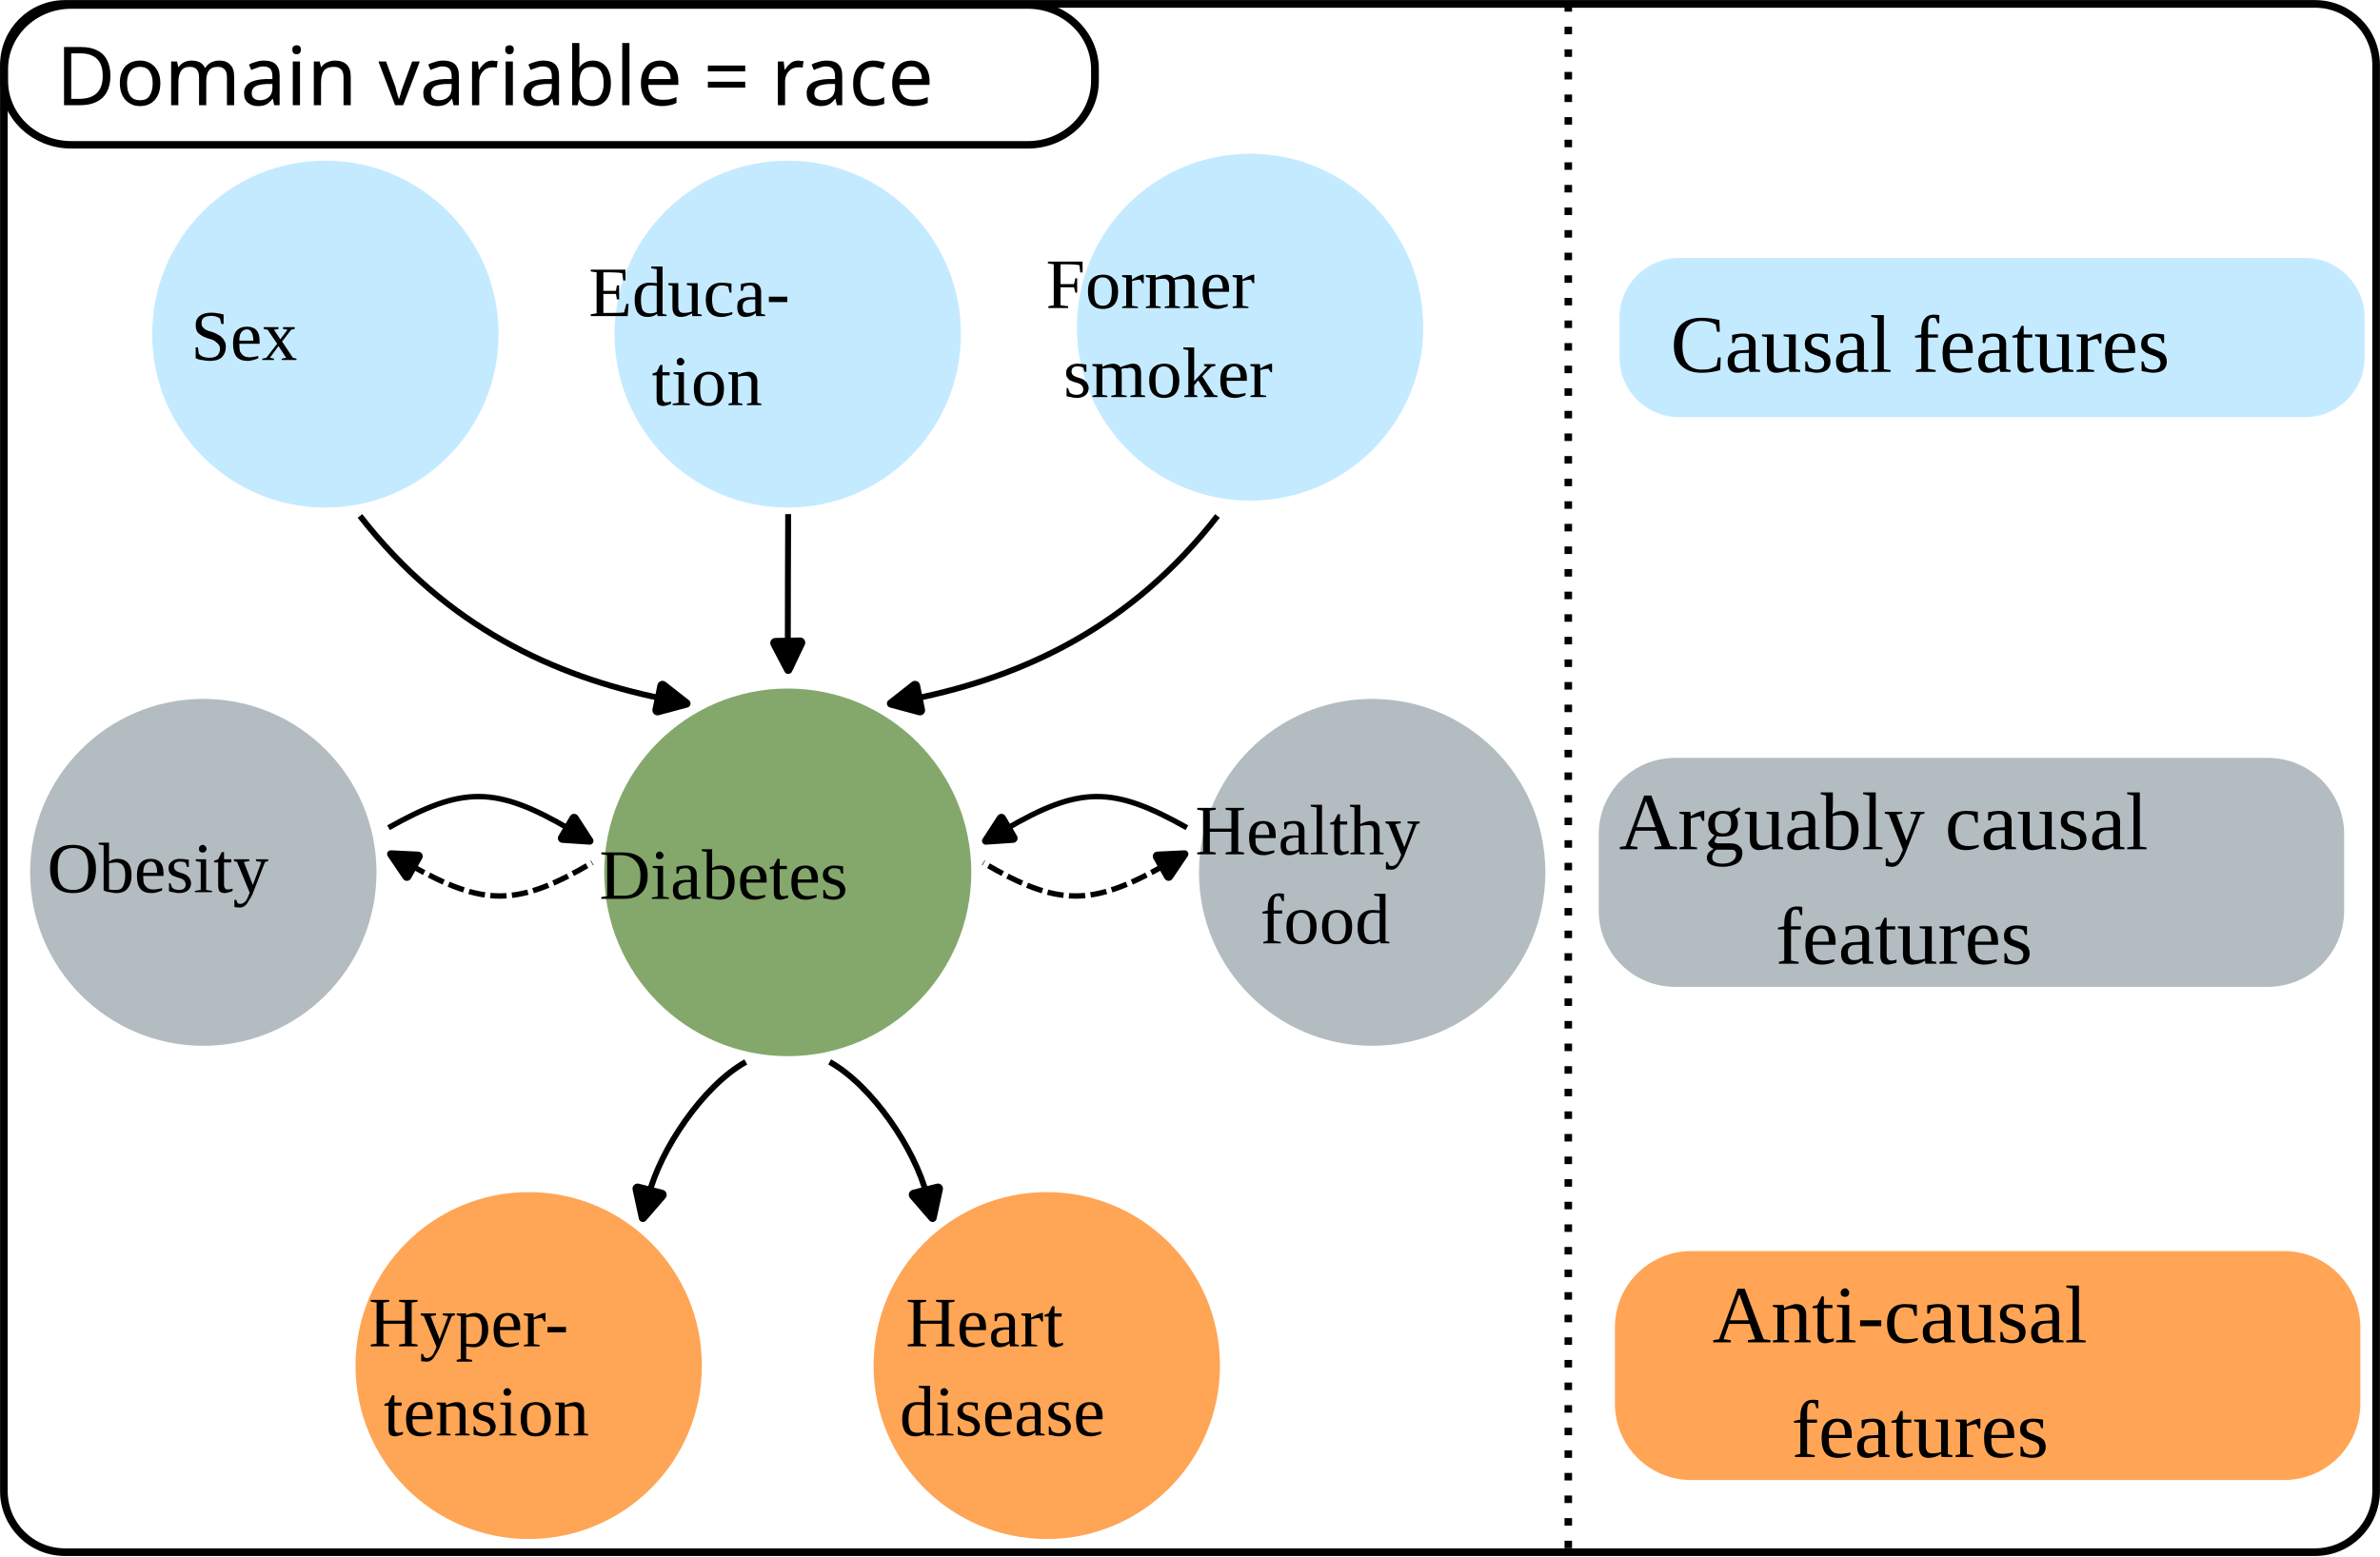
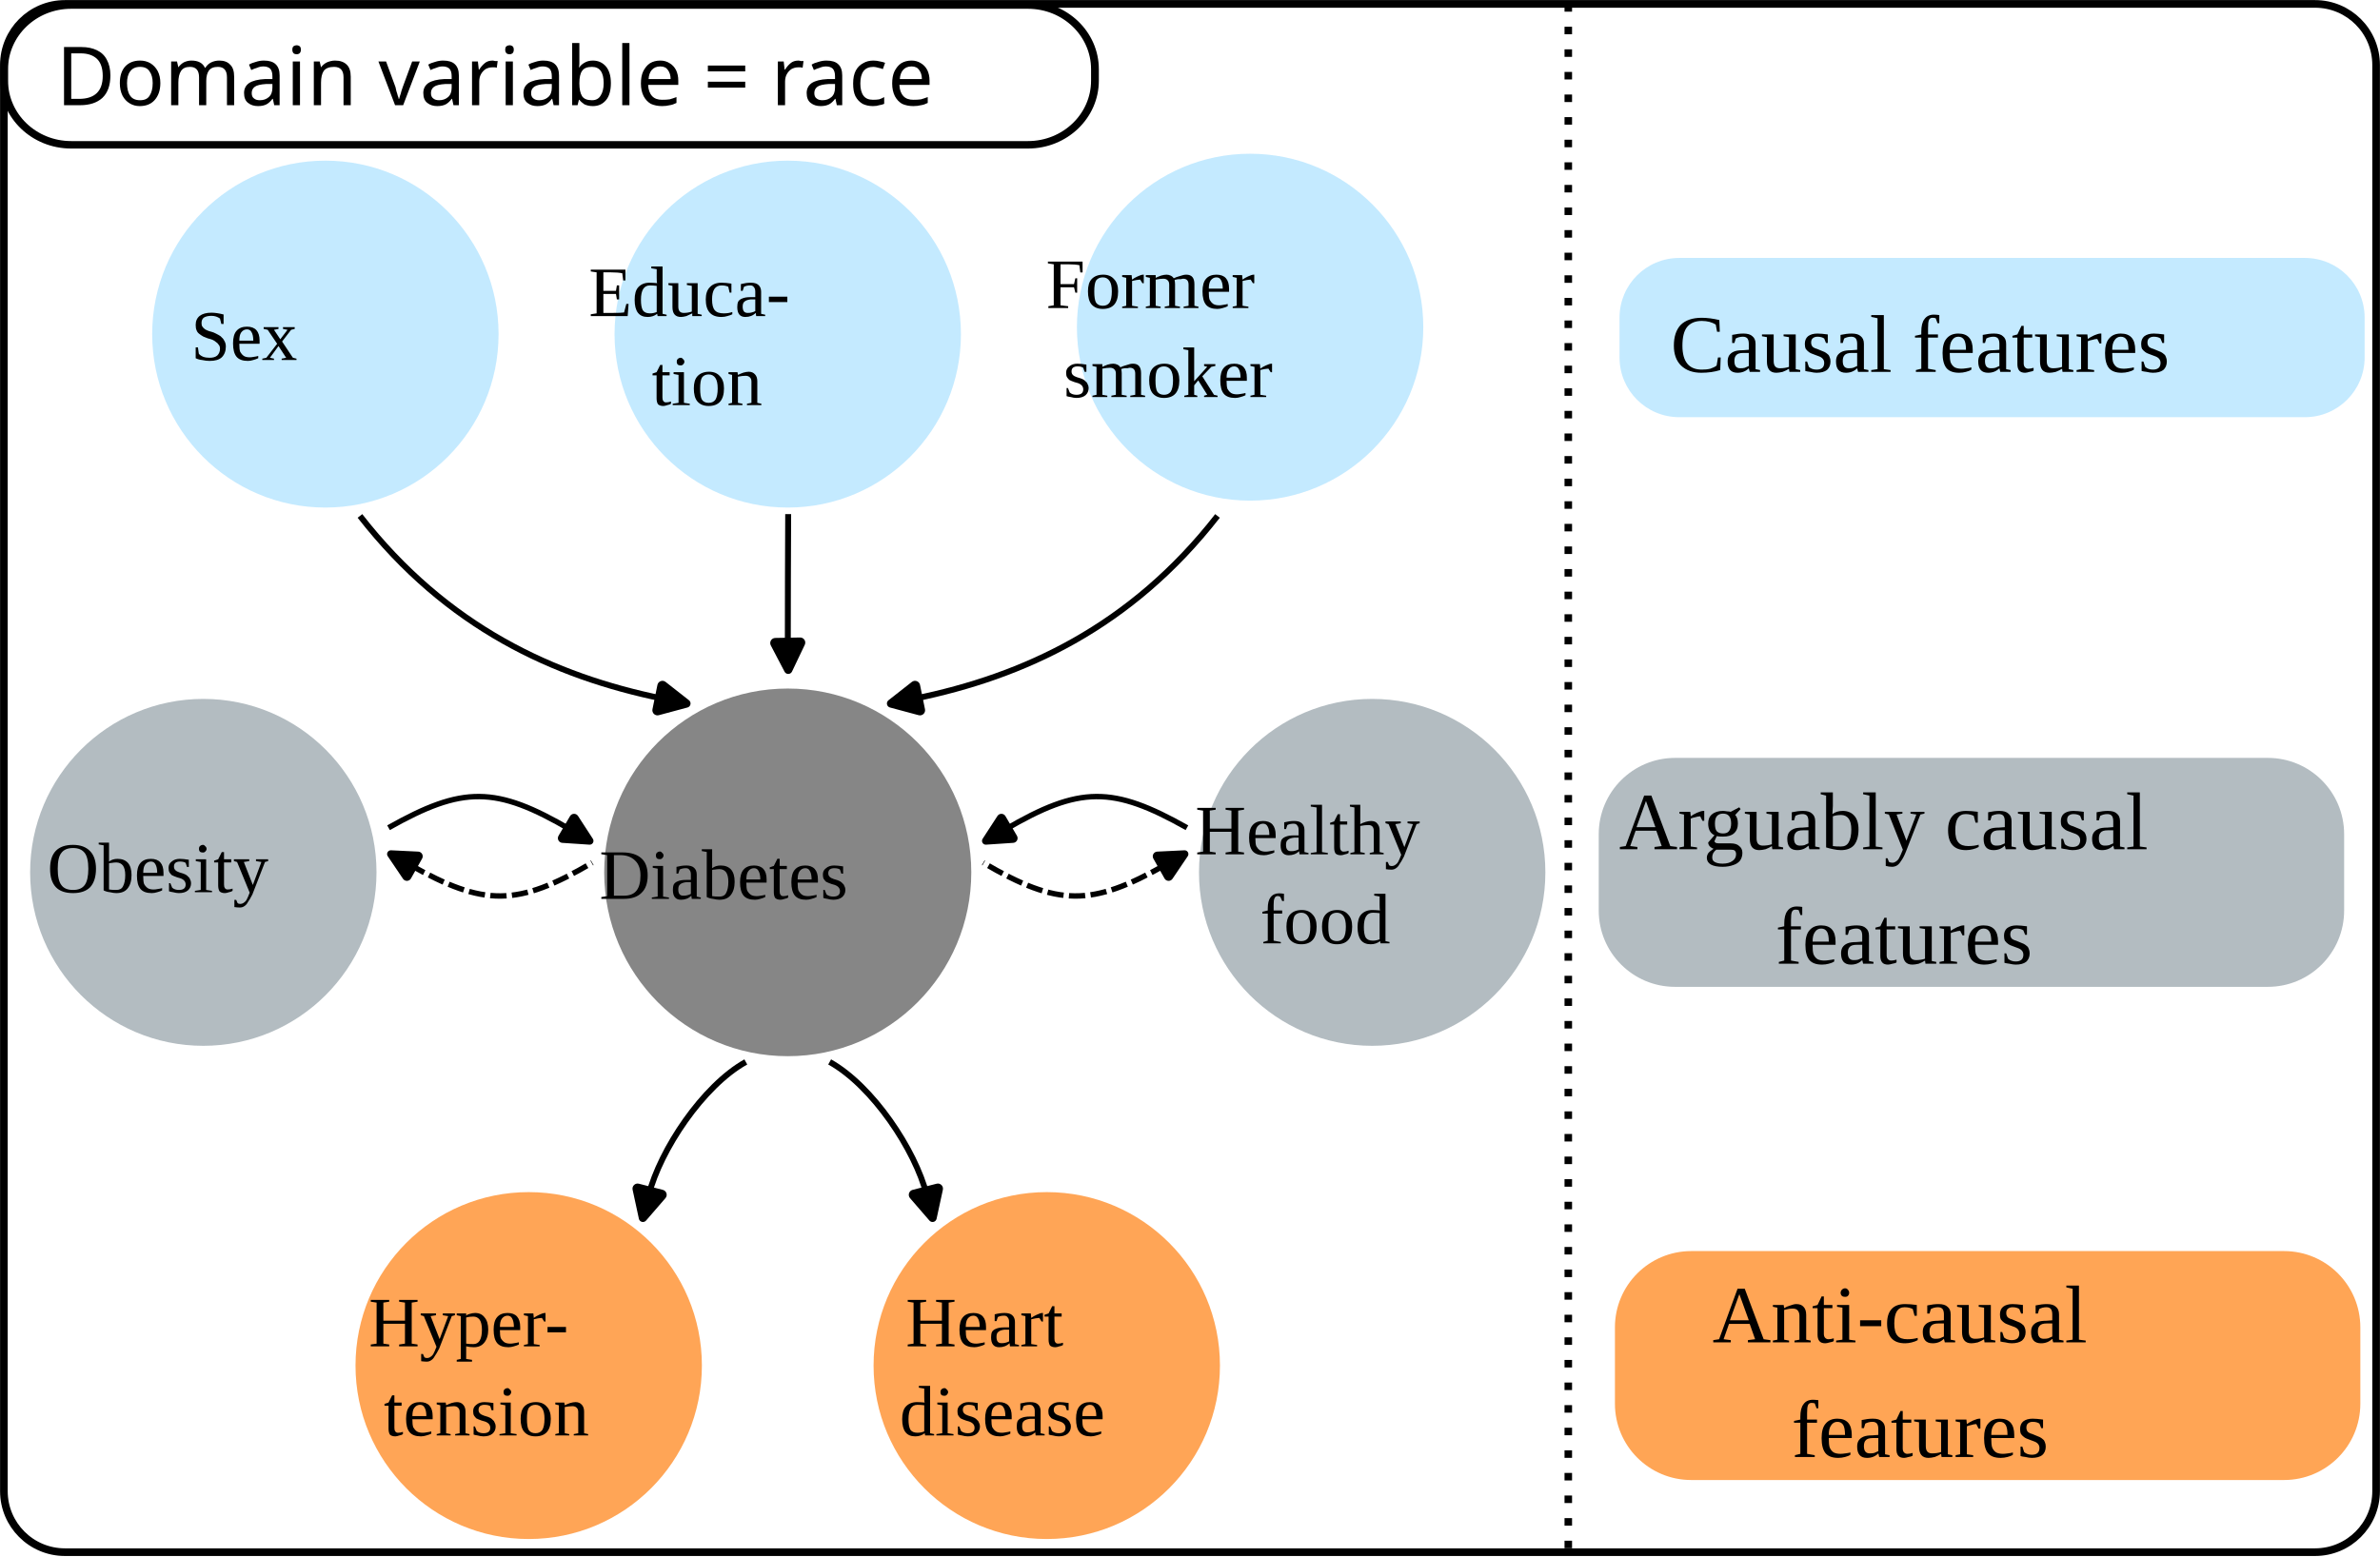
<svg xmlns="http://www.w3.org/2000/svg" width="82.55mm" height="53.988mm" viewBox="0 0 82.55 53.988" version="1.1" id="svg1">
  <defs id="defs1">
    <marker style="overflow:visible" id="RoundedArrow-3-0-2" refX="0" refY="0" orient="auto-start-reverse" markerWidth="1" markerHeight="1" viewBox="0 0 1 1" preserveAspectRatio="xMidYMid">
      <path transform="scale(0.7)" d="m -0.211,-4.106 6.422,3.211 a 1,1 90 0 1 0,1.789 L -0.211,4.106 A 1.236,1.236 31.717 0 1 -2,3 v -6 a 1.236,1.236 148.283 0 1 1.789,-1.106 z" style="fill:context-stroke;fill-rule:evenodd;stroke:none" id="path8-6-4-6" />
    </marker>
    <marker style="overflow:visible" id="RoundedArrow-3-0-27" refX="0" refY="0" orient="auto-start-reverse" markerWidth="1" markerHeight="1" viewBox="0 0 1 1" preserveAspectRatio="xMidYMid">
      <path transform="scale(0.7)" d="m -0.211,-4.106 6.422,3.211 a 1,1 90 0 1 0,1.789 L -0.211,4.106 A 1.236,1.236 31.717 0 1 -2,3 v -6 a 1.236,1.236 148.283 0 1 1.789,-1.106 z" style="fill:context-stroke;fill-rule:evenodd;stroke:none" id="path8-6-4-1" />
    </marker>
    <marker style="overflow:visible" id="RoundedArrow-3-1-5" refX="0" refY="0" orient="auto-start-reverse" markerWidth="1" markerHeight="1" viewBox="0 0 1 1" preserveAspectRatio="xMidYMid">
      <path transform="scale(0.7)" d="m -0.211,-4.106 6.422,3.211 a 1,1 90 0 1 0,1.789 L -0.211,4.106 A 1.236,1.236 31.717 0 1 -2,3 v -6 a 1.236,1.236 148.283 0 1 1.789,-1.106 z" style="fill:context-stroke;fill-rule:evenodd;stroke:none" id="path8-6-5-2" />
    </marker>
    <marker style="overflow:visible" id="RoundedArrow-3-0-27-5" refX="0" refY="0" orient="auto-start-reverse" markerWidth="1" markerHeight="1" viewBox="0 0 1 1" preserveAspectRatio="xMidYMid">
      <path transform="scale(0.7)" d="m -0.211,-4.106 6.422,3.211 a 1,1 90 0 1 0,1.789 L -0.211,4.106 A 1.236,1.236 31.717 0 1 -2,3 v -6 a 1.236,1.236 148.283 0 1 1.789,-1.106 z" style="fill:context-stroke;fill-rule:evenodd;stroke:none" id="path8-6-4-1-6" />
    </marker>
    <marker style="overflow:visible" id="RoundedArrow-3-0-2-1-3" refX="0" refY="0" orient="auto-start-reverse" markerWidth="1" markerHeight="1" viewBox="0 0 1 1" preserveAspectRatio="xMidYMid">
      <path transform="scale(0.7)" d="m -0.211,-4.106 6.422,3.211 a 1,1 90 0 1 0,1.789 L -0.211,4.106 A 1.236,1.236 31.717 0 1 -2,3 v -6 a 1.236,1.236 148.283 0 1 1.789,-1.106 z" style="fill:context-stroke;fill-rule:evenodd;stroke:none" id="path8-6-4-6-1-4" />
    </marker>
    <marker style="overflow:visible" id="RoundedArrow-3-47" refX="0" refY="0" orient="auto-start-reverse" markerWidth="1" markerHeight="1" viewBox="0 0 1 1" preserveAspectRatio="xMidYMid">
      <path transform="scale(0.7)" d="m -0.211,-4.106 6.422,3.211 a 1,1 90 0 1 0,1.789 L -0.211,4.106 A 1.236,1.236 31.717 0 1 -2,3 v -6 a 1.236,1.236 148.283 0 1 1.789,-1.106 z" style="fill:context-stroke;fill-rule:evenodd;stroke:none" id="path8-6-0" />
    </marker>
    <marker style="overflow:visible" id="RoundedArrow-3-47-0" refX="0" refY="0" orient="auto-start-reverse" markerWidth="1" markerHeight="1" viewBox="0 0 1 1" preserveAspectRatio="xMidYMid">
      <path transform="scale(0.7)" d="m -0.211,-4.106 6.422,3.211 a 1,1 90 0 1 0,1.789 L -0.211,4.106 A 1.236,1.236 31.717 0 1 -2,3 v -6 a 1.236,1.236 148.283 0 1 1.789,-1.106 z" style="fill:context-stroke;fill-rule:evenodd;stroke:none" id="path8-6-0-1" />
    </marker>
    <marker style="overflow:visible" id="RoundedArrow-3-1-5-8" refX="0" refY="0" orient="auto-start-reverse" markerWidth="1" markerHeight="1" viewBox="0 0 1 1" preserveAspectRatio="xMidYMid">
      <path transform="scale(0.7)" d="m -0.211,-4.106 6.422,3.211 a 1,1 90 0 1 0,1.789 L -0.211,4.106 A 1.236,1.236 31.717 0 1 -2,3 v -6 a 1.236,1.236 148.283 0 1 1.789,-1.106 z" style="fill:context-stroke;fill-rule:evenodd;stroke:none" id="path8-6-5-2-7" />
    </marker>
    <marker style="overflow:visible" id="RoundedArrow-3-0-2-0" refX="0" refY="0" orient="auto-start-reverse" markerWidth="1" markerHeight="1" viewBox="0 0 1 1" preserveAspectRatio="xMidYMid">
      <path transform="scale(0.7)" d="m -0.211,-4.106 6.422,3.211 a 1,1 90 0 1 0,1.789 L -0.211,4.106 A 1.236,1.236 31.717 0 1 -2,3 v -6 a 1.236,1.236 148.283 0 1 1.789,-1.106 z" style="fill:context-stroke;fill-rule:evenodd;stroke:none" id="path8-6-4-6-2" />
    </marker>
  </defs>
  <g id="layer1" transform="translate(-186.8921,8.884751)">
    <text xml:space="preserve" style="font-size:7.056px;text-align:center;text-anchor:middle;fill:#000000;fill-opacity:0.571;stroke:none;stroke-width:0.665;stroke-opacity:1" x="195.575" y="-21.907" id="text11">
      <tspan id="tspan11" style="font-size:7.056px;fill:#000000;stroke-width:0.665" x="195.575" y="-21.907" />
    </text>
    <text xml:space="preserve" style="font-size:4.939px;text-align:center;text-anchor:middle;fill:#000000;fill-opacity:1;stroke:none;stroke-width:0.665;stroke-dasharray:none;stroke-opacity:1" x="167.975" y="26.425" id="text6">
      <tspan style="font-size:4.939px;fill:#000000;fill-opacity:1;stroke-width:0.665;stroke-dasharray:none" x="167.975" y="26.425" id="tspan12" />
    </text>
    <text xml:space="preserve" style="font-style:normal;font-variant:normal;font-weight:bold;font-stretch:normal;font-size:7.056px;font-family:sans-serif;-inkscape-font-specification:'sans-serif Bold';text-align:center;text-anchor:middle;opacity:0.3;fill:#eb9a28;fill-opacity:0.7;fill-rule:evenodd;stroke:#949494;stroke-width:0.85;stroke-dasharray:1.832, 0.611;paint-order:markers fill stroke" x="175.103" y="-22.592" id="text35">
      <tspan id="tspan35" style="stroke-width:0.85" x="175.103" y="-22.592" />
    </text>
    <path style="fill:none;fill-opacity:0.571;stroke:#000000;stroke-width:0.205;stroke-opacity:1;marker-start:url(#RoundedArrow-3-0-2)" d="m 209.89,15.358 c -3.777,-0.771 -7.504,-2.479 -10.513,-6.342" id="path23-1-09" />
    <path style="fill:none;fill-opacity:0.571;stroke:#000000;stroke-width:0.205;stroke-opacity:1;marker-start:url(#RoundedArrow-3-0-2-0)" d="m 218.608,15.358 c 3.777,-0.771 7.504,-2.479 10.513,-6.342" id="path23-1-09-3" />
    <path style="fill:none;fill-opacity:0.571;stroke:#000000;stroke-width:0.205;stroke-opacity:1;marker-start:url(#RoundedArrow-3-0-27)" d="m 214.217,13.528 c -0.005,-0.269 0.013,-4.575 0.013,-4.575" id="path23-1-1-0" />
    <ellipse style="opacity:0.7;fill:#ff7f0e;fill-opacity:1;stroke:none;stroke-width:0.267;stroke-opacity:1" id="path2-3-0-5-6-4-9" cx="205.23" cy="38.494" rx="6.007" ry="6.018" />
    <text xml:space="preserve" style="font-size:2.469px;text-align:center;text-anchor:middle;fill:#000000;fill-opacity:1;stroke:none;stroke-width:0.205;stroke-opacity:1" x="205.482" y="37.795" id="text10-9" transform="scale(0.9991108,1.00089)">
      <tspan style="font-size:2.469px;fill:#000000;fill-opacity:1;stroke-width:0.205" x="205.482" y="37.795" id="tspan15">Hyper-</tspan>
      <tspan style="font-size:2.469px;fill:#000000;fill-opacity:1;stroke-width:0.205" x="205.482" y="40.882" id="tspan25">tension</tspan>
    </text>
    <ellipse style="opacity:0.7;fill:#ff7f0e;fill-opacity:1;stroke:none;stroke-width:0.267;stroke-opacity:1" id="path2-3-0-5-6-4-9-9" cx="223.199" cy="38.494" rx="6.007" ry="6.018" />
    <text xml:space="preserve" style="font-size:2.469px;text-align:center;text-anchor:middle;fill:#000000;fill-opacity:1;stroke:none;stroke-width:0.205;stroke-opacity:1" x="223.393" y="37.795" id="text10" transform="scale(0.9991108,1.00089)">
      <tspan style="font-size:2.469px;fill:#000000;fill-opacity:1;stroke-width:0.205" x="223.393" y="37.795" id="tspan27">Heart</tspan>
      <tspan style="font-size:2.469px;fill:#000000;fill-opacity:1;stroke-width:0.205" x="223.393" y="40.882" id="tspan28">disease</tspan>
    </text>
    <g id="g26" transform="matrix(0.3075377,0,0,0.3080854,184.5417,-11.10782)">
      <path style="fill:none;fill-opacity:0.571;stroke:#000000;stroke-width:0.665;stroke-opacity:1;marker-end:url(#RoundedArrow-3-0-27-5)" d="m 91.758,126.807 c -4.85,2.698 -9.647,9.9 -10.941,14.962" id="path23-1-1-7-6" />
      <path style="fill:none;fill-opacity:0.571;stroke:#000000;stroke-width:0.665;stroke-opacity:1;marker-end:url(#RoundedArrow-3-0-2-1-3)" d="m 101.213,126.807 c 4.85,2.698 9.647,9.9 10.941,14.962" id="path23-1-1-0-0-0" />
    </g>
-     <ellipse style="opacity:0.904;fill:#779f5d;fill-opacity:1;stroke:none;stroke-width:0.282;stroke-opacity:1" id="path2-3-0-5-6-4" cx="214.215" cy="21.382" rx="6.366" ry="6.378" />
+     <ellipse style="opacity:0.65;fill:#454545;fill-opacity:1;stroke:none;stroke-width:0.282;stroke-opacity:1" id="path2-3-0-5-6-4" cx="214.215" cy="21.382" rx="6.366" ry="6.378" />
    <text xml:space="preserve" style="font-size:2.469px;text-align:center;text-anchor:middle;fill:#000000;fill-opacity:1;stroke:none;stroke-width:0.205;stroke-opacity:1" x="214.335" y="22.283" id="text8" transform="scale(0.9991108,1.00089)">
      <tspan id="tspan8" style="font-size:2.469px;fill:#000000;fill-opacity:1;stroke-width:0.205" x="214.335" y="22.283">Diabetes</tspan>
      <tspan style="font-size:2.469px;fill:#000000;fill-opacity:1;stroke-width:0.205" x="214.335" y="25.37" id="tspan38" />
    </text>
    <ellipse style="opacity:0.7;fill:#86949c;fill-opacity:0.902;stroke:none;stroke-width:0.267;stroke-opacity:1" id="path2-3-0-5-6" cx="234.486" cy="21.382" rx="6.007" ry="6.018" />
    <text xml:space="preserve" style="font-size:2.469px;text-align:center;text-anchor:middle;fill:#000000;fill-opacity:1;stroke:none;stroke-width:0.205;stroke-opacity:1" x="234.611" y="20.739" id="text9" transform="scale(0.9991108,1.00089)">
      <tspan style="font-size:2.469px;fill:#000000;fill-opacity:1;stroke-width:0.205" x="234.611" y="20.739" id="tspan14">Healthy</tspan>
      <tspan style="font-size:2.469px;fill:#000000;fill-opacity:1;stroke-width:0.205" x="234.611" y="23.826" id="tspan24">food</tspan>
    </text>
    <ellipse style="opacity:0.7;fill:#86949c;fill-opacity:0.902;stroke:none;stroke-width:0.267;stroke-opacity:1" id="path2-3-0-5-6-7" cx="193.944" cy="21.382" rx="6.007" ry="6.018" />
    <text xml:space="preserve" style="font-size:2.469px;text-align:center;text-anchor:middle;fill:#000000;fill-opacity:1;stroke:none;stroke-width:0.205;stroke-opacity:1" x="194.084" y="22.053" id="text9-1" transform="scale(0.9991108,1.00089)">
      <tspan style="font-size:2.469px;fill:#000000;fill-opacity:1;stroke-width:0.205" x="194.084" y="22.053" id="tspan6-2">Obesity</tspan>
    </text>
    <g id="g34" transform="matrix(0.3075377,0,0,0.3080854,186.1825,-13.32683)">
      <path style="fill:none;fill-opacity:0.571;stroke:#000000;stroke-width:0.611;stroke-dasharray:none;stroke-opacity:1;marker-end:url(#RoundedArrow-3-47)" d="m 136.174,107.634 c -8.359,-4.698 -12.068,-4.741 -20.559,0.234" id="path23-1-15" />
      <path style="fill:none;fill-opacity:0.571;stroke:#000000;stroke-width:0.611;stroke-dasharray:1.832, 0.611;stroke-dashoffset:0;stroke-opacity:1;marker-start:url(#RoundedArrow-3-1-5)" d="m 133.761,111.81 c -8.359,4.698 -12.068,4.741 -20.559,-0.234" id="path23-1-15-5" />
    </g>
    <g id="g34-0" transform="matrix(-0.3075377,0,0,0.3080854,242.247,-13.32683)">
      <path style="fill:none;fill-opacity:0.571;stroke:#000000;stroke-width:0.611;stroke-dasharray:none;stroke-opacity:1;marker-end:url(#RoundedArrow-3-47-0)" d="m 136.174,107.634 c -8.359,-4.698 -12.068,-4.741 -20.559,0.234" id="path23-1-15-0" />
      <path style="fill:none;fill-opacity:0.571;stroke:#000000;stroke-width:0.611;stroke-dasharray:1.832, 0.611;stroke-dashoffset:0;stroke-opacity:1;marker-start:url(#RoundedArrow-3-1-5-8)" d="m 133.761,111.81 c -8.359,4.698 -12.068,4.741 -20.559,-0.234" id="path23-1-15-5-9" />
    </g>
    <g id="g4" transform="translate(-0.08883805)">
      <g id="g3" transform="translate(3.359565,-0.1199845)">
        <ellipse style="opacity:0.7;fill:#abe1ff;fill-opacity:1;stroke:none;stroke-width:0.267;stroke-opacity:1" id="path2-3-0-5" cx="194.907" cy="2.827" rx="6.007" ry="6.018" />
        <text xml:space="preserve" style="font-size:2.469px;text-align:center;text-anchor:middle;fill:#000000;fill-opacity:1;stroke:none;stroke-width:0.205;stroke-opacity:1" x="195.036" y="3.722" id="text3" transform="scale(0.9991108,1.00089)">
          <tspan id="tspan3" style="font-size:2.469px;fill:#000000;fill-opacity:1;stroke-width:0.205" x="195.036" y="3.722">Sex</tspan>
        </text>
      </g>
      <g id="g1" transform="translate(-7.08737,-0.1199845)">
        <ellipse style="opacity:0.7;fill:#abe1ff;fill-opacity:1;stroke:none;stroke-width:0.267;stroke-opacity:1" id="path2-3-0-5-8" cx="221.391" cy="2.827" rx="6.007" ry="6.018" />
        <text xml:space="preserve" style="font-size:2.469px;text-align:center;text-anchor:middle;fill:#000000;fill-opacity:1;stroke:none;stroke-width:0.205;stroke-opacity:1" x="221.56" y="2.2" id="text5" transform="scale(0.9991108,1.00089)">
          <tspan style="font-size:2.469px;fill:#000000;fill-opacity:1;stroke-width:0.205" x="221.56" y="2.2" id="tspan21">Educa-</tspan>
          <tspan style="font-size:2.469px;fill:#000000;fill-opacity:1;stroke-width:0.205" x="221.56" y="5.287" id="tspan22">tion</tspan>
        </text>
      </g>
      <g id="g2" transform="translate(-4.079472,-0.3599534)">
        <ellipse style="opacity:0.7;fill:#abe1ff;fill-opacity:1;stroke:none;stroke-width:0.267;stroke-opacity:1" id="path2-3-0-5-8-3" cx="234.42" cy="2.827" rx="6.007" ry="6.018" />
        <text xml:space="preserve" style="font-size:2.469px;text-align:center;text-anchor:middle;fill:#000000;fill-opacity:1;stroke:none;stroke-width:0.205;stroke-opacity:1" x="234.558" y="2.16" id="text5-6" transform="scale(0.9991108,1.00089)">
          <tspan style="font-size:2.469px;fill:#000000;fill-opacity:1;stroke-width:0.205" x="234.558" y="2.16" id="tspan13">Former</tspan>
          <tspan style="font-size:2.469px;fill:#000000;fill-opacity:1;stroke-width:0.205" x="234.558" y="5.247" id="tspan23">smoker</tspan>
        </text>
      </g>
    </g>
    <text xml:space="preserve" style="font-style:normal;font-variant:normal;font-weight:normal;font-stretch:normal;font-size:2.822px;font-family:sans-serif;-inkscape-font-specification:sans-serif;text-align:center;text-anchor:middle;fill:#000000;fill-opacity:1;stroke:none;stroke-width:0.205;stroke-opacity:1" x="206.067" y="-5.229" id="text10-9-3" transform="scale(0.9991108,1.00089)">
      <tspan style="font-style:normal;font-variant:normal;font-weight:normal;font-stretch:normal;font-size:2.822px;font-family:sans-serif;-inkscape-font-specification:sans-serif;fill:#000000;fill-opacity:1;stroke-width:0.205" x="206.067" y="-5.229" id="tspan15-7">Domain variable = race</tspan>
    </text>
    <path style="fill:none;fill-opacity:0.05;stroke:#000000;stroke-width:0.265;stroke-dasharray:none;stroke-opacity:1" id="rect10" width="82.279" height="53.717" x="187.027" y="-8.749" ry="1.716" rx="2.417" d="m 189.144,-8.749 h 78.046 a 2.117,2.117 45 0 1 2.117,2.117 l 0,49.483 a 2.117,2.117 135 0 1 -2.117,2.117 h -78.046 a 2.117,2.117 45 0 1 -2.117,-2.117 l 0,-49.483 a 2.117,2.117 135 0 1 2.117,-2.117 z" />
    <path style="fill:none;fill-rule:evenodd;stroke:#000000;stroke-width:0.261;stroke-dasharray:0.261, 0.523;stroke-dashoffset:0;stroke-opacity:1;paint-order:markers fill stroke" d="M 241.288,-8.741 V 44.914" id="path1" />
    <path style="fill:none;fill-opacity:0.702;fill-rule:evenodd;stroke:#000000;stroke-width:0.246;stroke-dasharray:none;stroke-dashoffset:0;stroke-opacity:1;paint-order:stroke markers fill" id="rect27-8-7" width="34.47" height="4.61" x="187.107" y="-8.652" rx="2.762" ry="1.285" d="m 189.224,-8.652 h 30.237 a 2.117,2.117 45 0 1 2.117,2.117 v 0.377 a 2.117,2.117 135 0 1 -2.117,2.117 h -30.237 a 2.117,2.117 45 0 1 -2.117,-2.117 v -0.377 a 2.117,2.117 135 0 1 2.117,-2.117 z" transform="matrix(1.097558,0,0,1.051608,-18.32434,0.3888258)" />
    <g id="g46" transform="translate(0,-0.7252352)">
      <path style="fill:#abe1ff;fill-opacity:0.702;fill-rule:evenodd;stroke:none;stroke-width:0.303;stroke-dasharray:0.303, 0.607;stroke-dashoffset:0;stroke-opacity:0;paint-order:stroke markers fill" id="rect27-8" width="25.843" height="5.525" x="243.065" y="0.79" rx="2.071" ry="1.54" d="m 245.136,0.79 h 21.702 a 2.071,2.071 45 0 1 2.071,2.071 V 4.244 a 2.071,2.071 135 0 1 -2.071,2.071 H 245.136 A 2.071,2.071 45 0 1 243.065,4.244 V 2.861 a 2.071,2.071 135 0 1 2.071,-2.071 z" />
      <text xml:space="preserve" style="font-size:2.822px;text-align:center;text-anchor:middle;fill:#000000;fill-opacity:1;fill-rule:evenodd;stroke:none;stroke-width:0.262;stroke-dasharray:none;stroke-opacity:0;paint-order:markers fill stroke" x="256.19" y="4.739" id="text1" transform="scale(0.9991108,1.00089)">
        <tspan id="tspan1" style="fill:#000000;fill-opacity:1;stroke:none;stroke-width:0.262;stroke-dasharray:none;stroke-opacity:0;font-size:2.822px" x="256.19" y="4.739">Causal features</tspan>
      </text>
    </g>
    <g id="g45" transform="translate(0,1.581967)">
      <path style="opacity:0.7;fill:#86949c;fill-opacity:0.902;fill-rule:evenodd;stroke:none;stroke-width:0.364;stroke-dasharray:0.364, 0.727;stroke-dashoffset:0;stroke-opacity:0;paint-order:stroke markers fill" id="rect27-0" width="25.853" height="7.942" x="242.344" y="15.829" rx="2.072" ry="2.214" d="m 244.99,15.829 20.562,0 a 2.646,2.646 45 0 1 2.646,2.646 v 2.651 a 2.646,2.646 135 0 1 -2.646,2.646 h -20.562 a 2.646,2.646 45 0 1 -2.646,-2.646 v -2.651 a 2.646,2.646 135 0 1 2.646,-2.646 z" />
      <text xml:space="preserve" style="font-size:2.822px;text-align:center;text-anchor:middle;fill:#000000;fill-opacity:1;fill-rule:evenodd;stroke:none;stroke-width:0.262;stroke-dasharray:none;stroke-opacity:0;paint-order:markers fill stroke" x="255.623" y="18.981" id="text2" transform="scale(0.9991108,1.00089)">
        <tspan id="tspan2" style="fill:#000000;fill-opacity:1;stroke-width:0.262;font-size:2.822px" x="255.623" y="18.981">Arguably causal</tspan>
        <tspan style="fill:#000000;fill-opacity:1;stroke-width:0.262;font-size:2.822px" x="255.623" y="22.949" id="tspan18">features</tspan>
      </text>
    </g>
    <g id="g47">
      <path style="opacity:1;fill:#ff7f0e;fill-opacity:0.702;fill-rule:evenodd;stroke:none;stroke-width:0.364;stroke-dasharray:0.364, 0.727;stroke-dashoffset:0;stroke-opacity:0;paint-order:stroke markers fill" id="rect27-0-0" width="25.853" height="7.942" x="242.906" y="34.522" rx="2.072" ry="2.214" d="m 245.552,34.522 h 20.562 a 2.646,2.646 45 0 1 2.646,2.646 v 2.651 a 2.646,2.646 135 0 1 -2.646,2.646 h -20.562 a 2.646,2.646 45 0 1 -2.646,-2.646 v -2.651 a 2.646,2.646 135 0 1 2.646,-2.646 z" />
      <text xml:space="preserve" style="font-size:2.822px;text-align:center;text-anchor:middle;fill:#000000;fill-opacity:1;fill-rule:evenodd;stroke:none;stroke-width:0.262;stroke-dasharray:none;stroke-opacity:0;paint-order:markers fill stroke" x="256.185" y="37.657" id="text19" transform="scale(0.9991108,1.00089)">
        <tspan id="tspan19" style="fill:#000000;fill-opacity:1;stroke-width:0.262;font-size:2.822px" x="256.185" y="37.657">Anti-causal</tspan>
        <tspan style="fill:#000000;fill-opacity:1;stroke-width:0.262;font-size:2.822px" x="256.185" y="41.626" id="tspan43">features</tspan>
      </text>
    </g>
  </g>
</svg>
